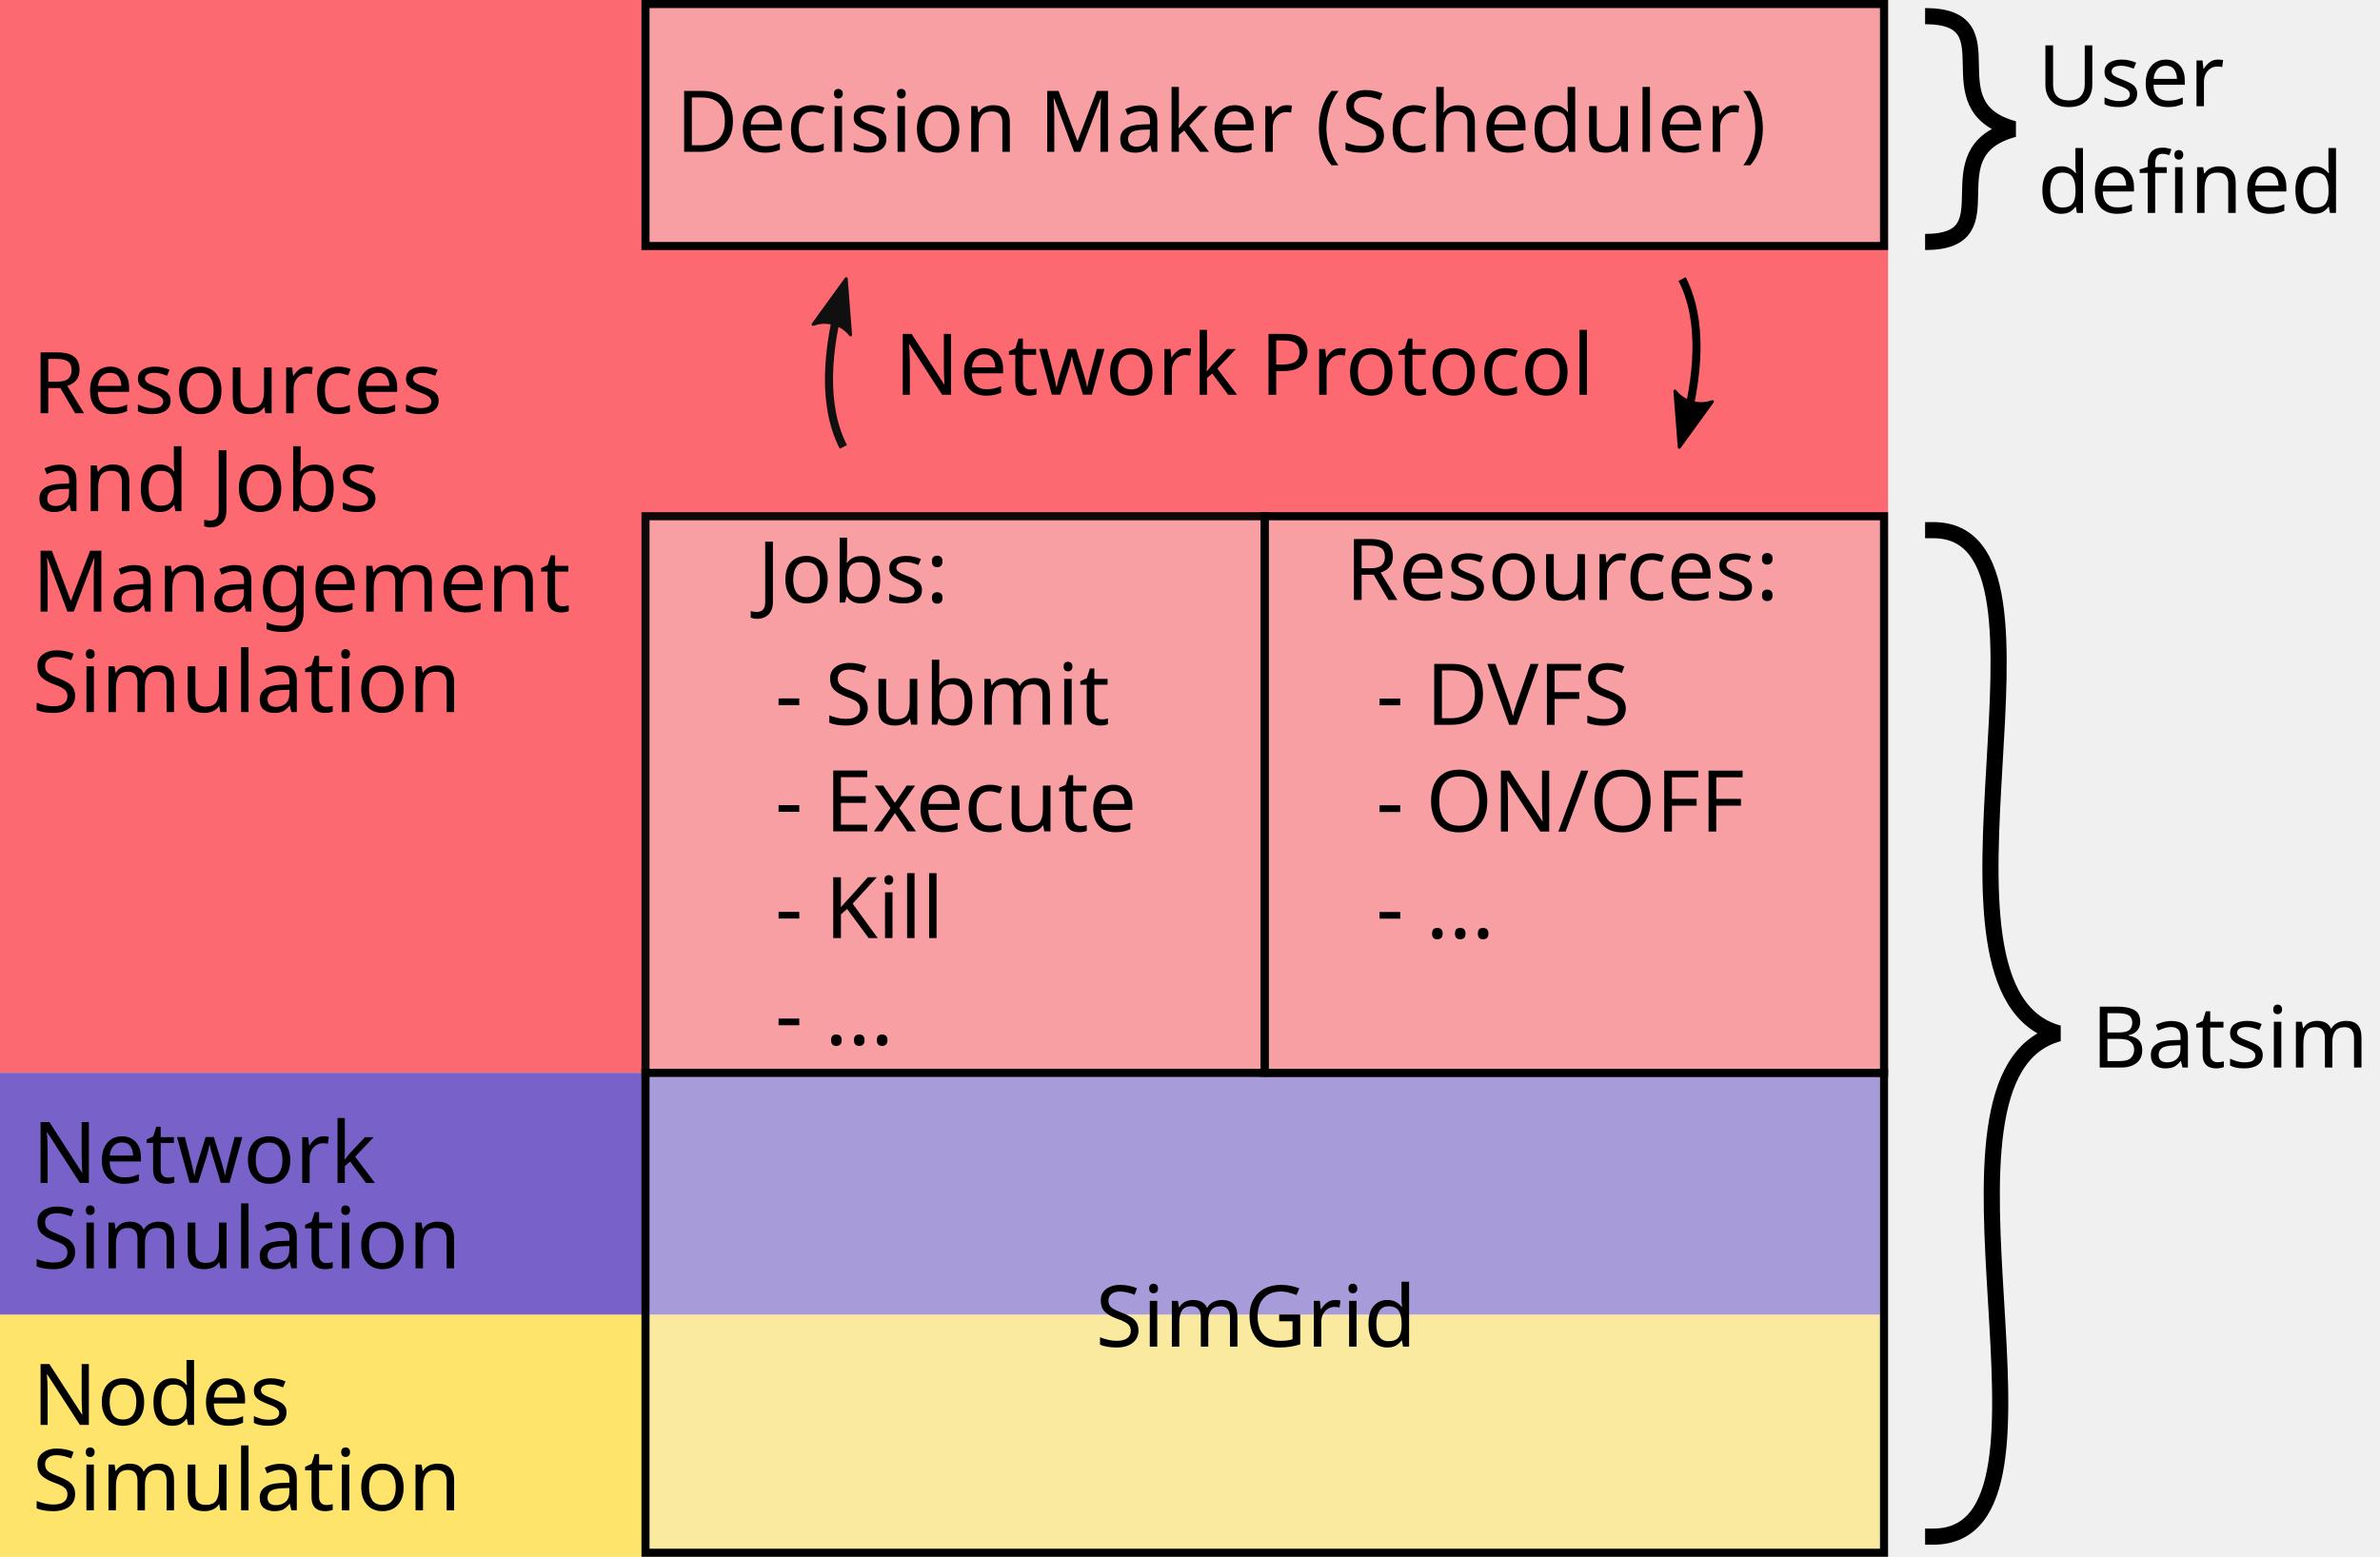
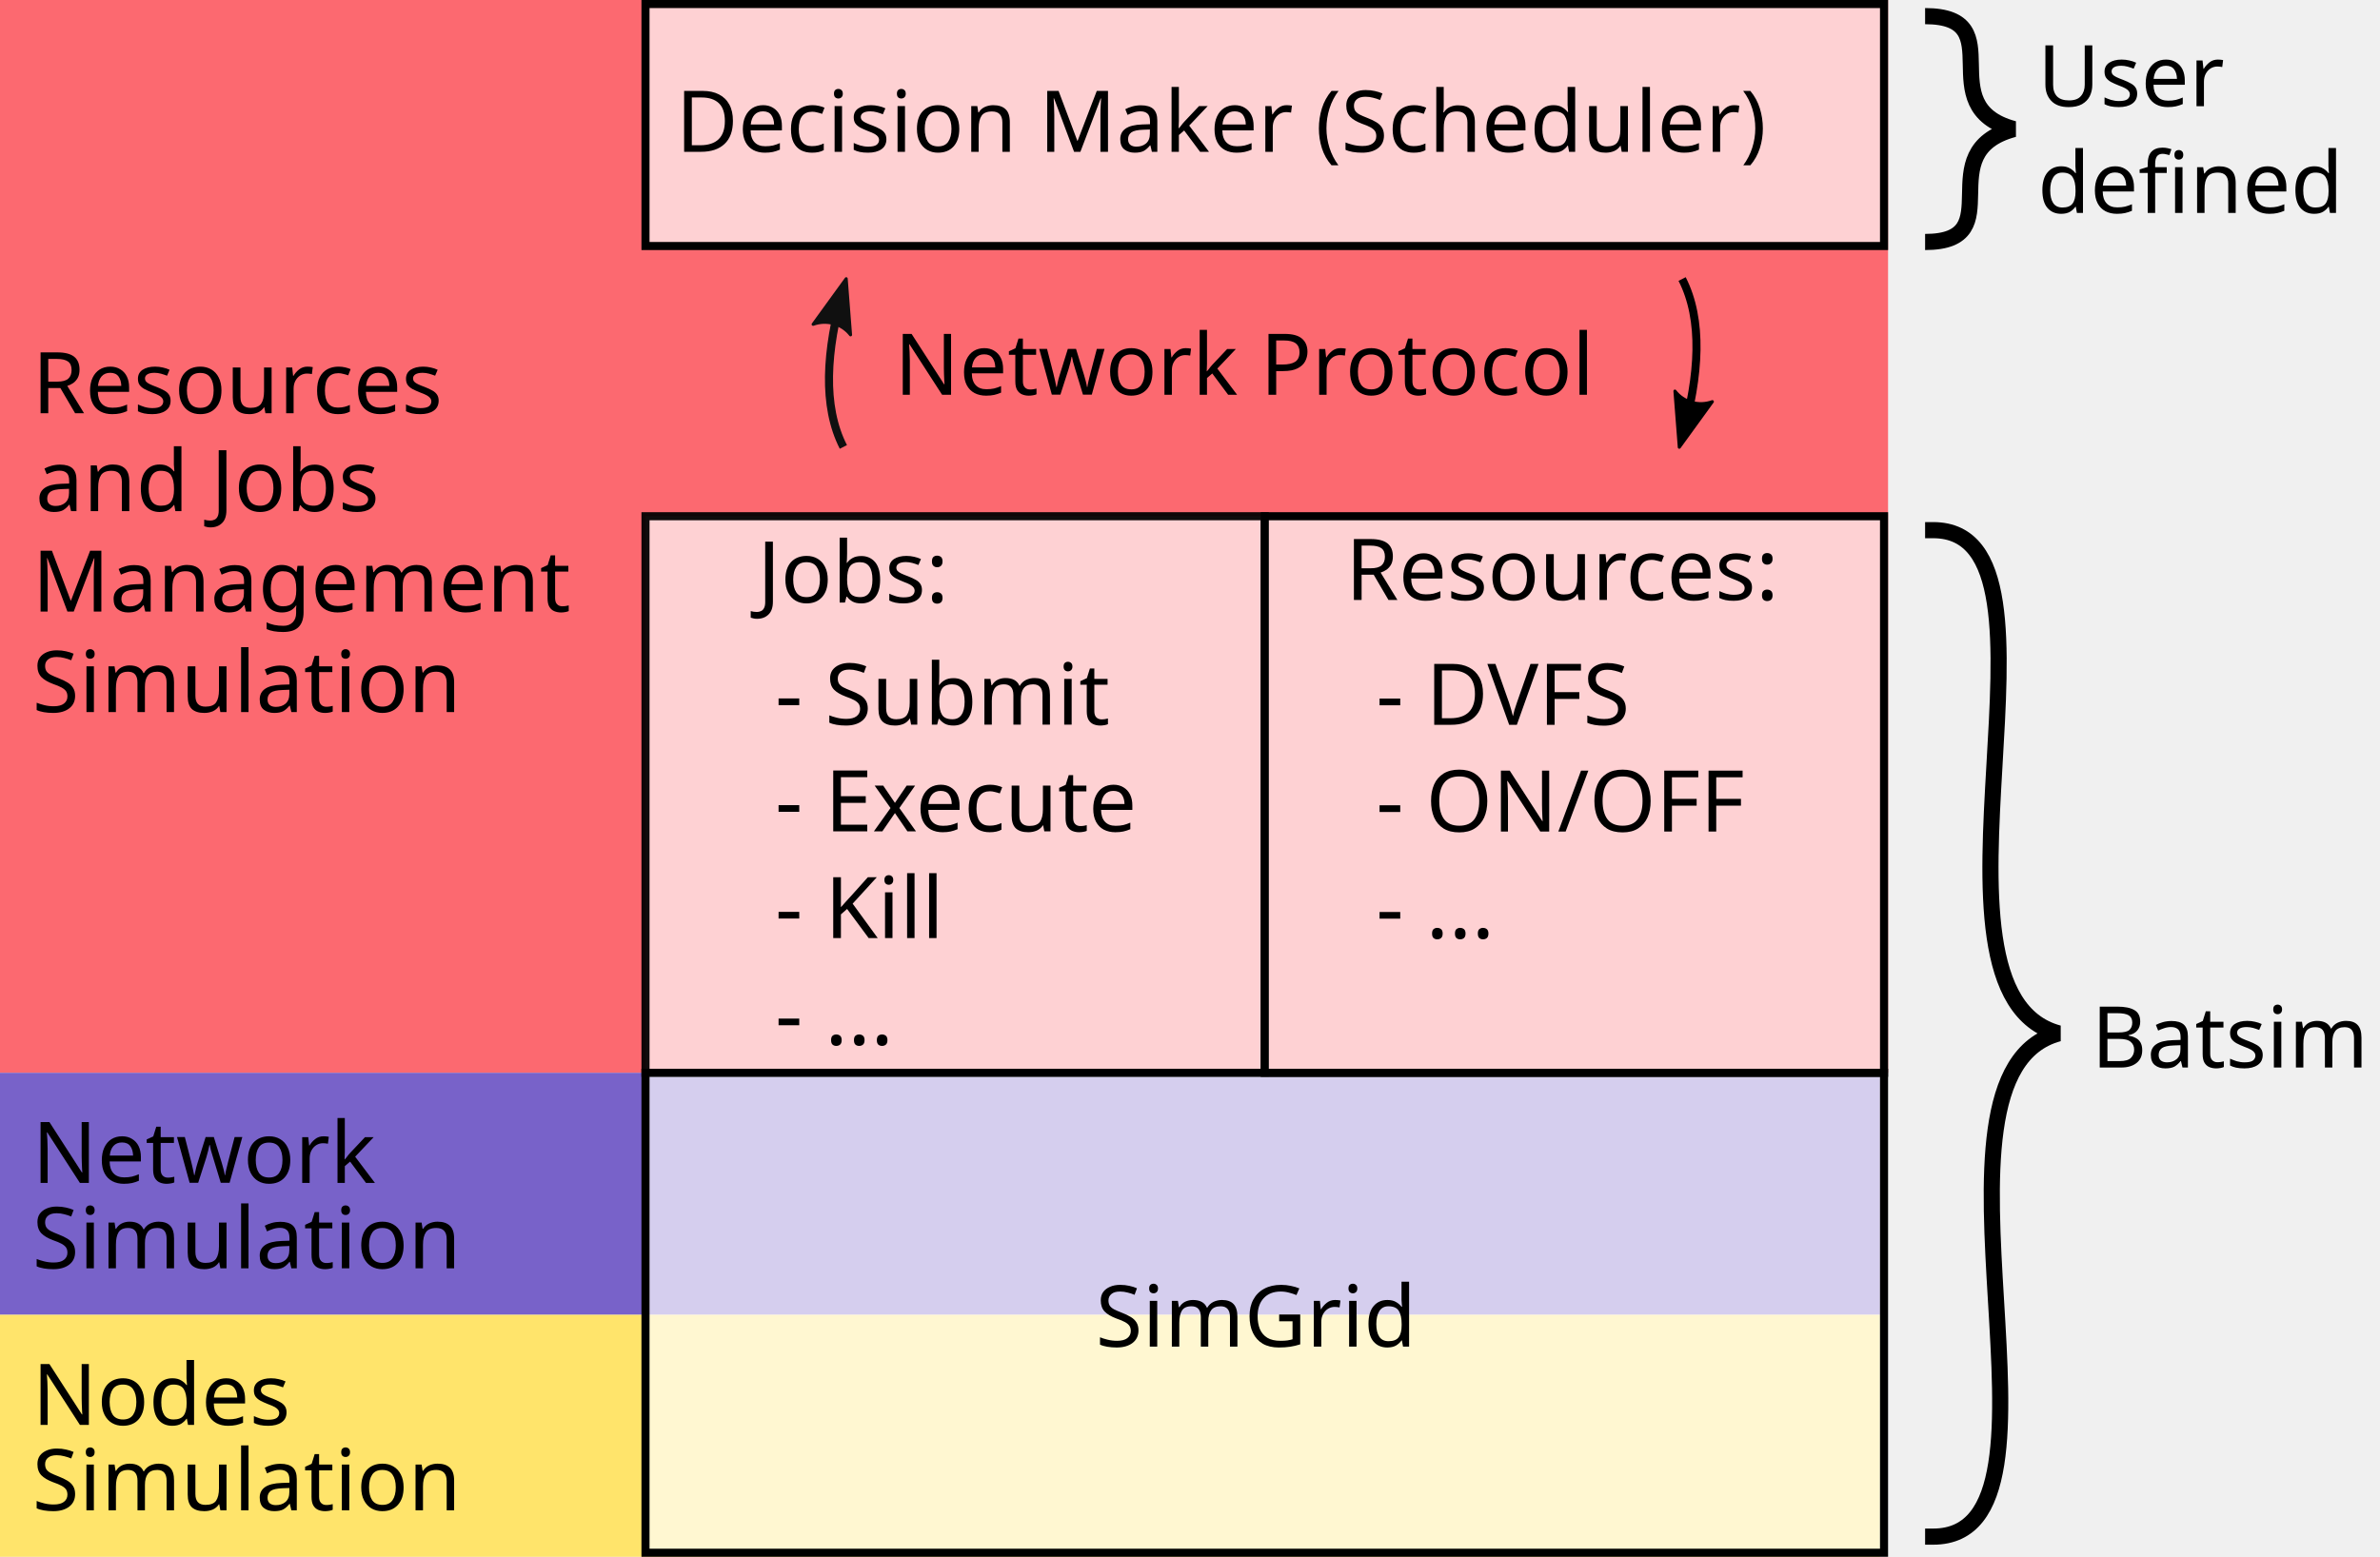
<svg xmlns="http://www.w3.org/2000/svg" width="294.969mm" height="193mm" viewBox="0 0 294.969 193" version="1.1" id="svg6733">
  <defs id="defs6727">
    <marker orient="auto" refY="0" refX="0" id="marker10106" style="overflow:visible">
      <path id="path5452" style="fill:#101010;fill-opacity:1;fill-rule:evenodd;stroke:#101010;stroke-width:0.625;stroke-linejoin:round;stroke-opacity:1" d="M 8.719,4.034 -2.207,0.016 8.719,-4.002 c -1.745,2.372 -1.735,5.617 -6e-7,8.035 z" transform="scale(-0.6)" />
    </marker>
    <marker orient="auto" refY="0" refX="0" id="marker9953" style="overflow:visible">
      <path id="path9951" d="M 0,0 5,-5 -12.5,0 5,5 Z" style="fill:#000000;fill-opacity:1;fill-rule:evenodd;stroke:#000000;stroke-width:1pt;stroke-opacity:1" transform="matrix(-0.8,0,0,-0.8,-10,0)" />
    </marker>
    <marker orient="auto" refY="0" refX="0" id="marker8989" style="overflow:visible">
      <path id="path5458" style="fill:#000000;fill-opacity:1;fill-rule:evenodd;stroke:#000000;stroke-width:0.625;stroke-linejoin:round;stroke-opacity:1" d="M 8.719,4.034 -2.207,0.016 8.719,-4.002 c -1.745,2.372 -1.735,5.617 -6e-7,8.035 z" transform="matrix(-0.3,0,0,-0.3,0.69,0)" />
    </marker>
    <marker orient="auto" refY="0" refX="0" id="marker7236" style="overflow:visible">
      <path id="path5434" d="M 0,0 5,-5 -12.5,0 5,5 Z" style="fill:#000000;fill-opacity:1;fill-rule:evenodd;stroke:#000000;stroke-width:1pt;stroke-opacity:1" transform="matrix(-0.4,0,0,-0.4,-4,0)" />
    </marker>
    <marker orient="auto" refY="0" refX="0" id="marker7101" style="overflow:visible">
      <path id="path5428" d="M 0,0 5,-5 -12.5,0 5,5 Z" style="fill:#000000;fill-opacity:1;fill-rule:evenodd;stroke:#000000;stroke-width:1pt;stroke-opacity:1" transform="matrix(-0.8,0,0,-0.8,-10,0)" />
    </marker>
    <marker orient="auto" refY="0" refX="0" id="marker5688" style="overflow:visible">
      <path id="path5443" style="fill:#000000;fill-opacity:1;fill-rule:evenodd;stroke:#000000;stroke-width:0.625;stroke-linejoin:round;stroke-opacity:1" d="M 8.719,4.034 -2.207,0.016 8.719,-4.002 c -1.745,2.372 -1.735,5.617 -6e-7,8.035 z" transform="matrix(1.1,0,0,1.1,1.1,0)" />
    </marker>
    <marker orient="auto" refY="0" refX="0" id="marker19890" style="overflow:visible">
      <path id="path19888" d="M 5.77,0 -2.88,5 V -5 Z" style="fill:#ffffff;fill-rule:evenodd;stroke:#000000;stroke-width:1pt;stroke-opacity:1" transform="matrix(0.8,0,0,0.8,-4.8,0)" />
    </marker>
    <marker style="overflow:visible" id="marker19268" refX="0" refY="0" orient="auto">
      <path transform="matrix(0.8,0,0,0.8,-4.8,0)" style="fill:#000000;fill-opacity:1;fill-rule:evenodd;stroke:#000000;stroke-width:1pt;stroke-opacity:1" d="M 5.77,0 -2.88,5 V -5 Z" id="path19266" />
    </marker>
    <marker orient="auto" refY="0" refX="0" id="TriangleInL" style="overflow:visible">
      <path id="path5363" d="M 5.77,0 -2.88,5 V -5 Z" style="fill:#ffffff;fill-opacity:1;fill-rule:evenodd;stroke:#000000;stroke-width:1pt;stroke-opacity:1" transform="scale(-0.8)" />
    </marker>
    <marker orient="auto" refY="0" refX="0" id="marker11916" style="overflow:visible">
      <path id="path11914" style="fill:#ffffff;fill-opacity:1;fill-rule:evenodd;stroke:#26a9e1;stroke-width:0.625;stroke-linejoin:round;stroke-opacity:1" d="M 8.719,4.034 -2.207,0.016 8.719,-4.002 c -1.745,2.372 -1.735,5.617 -6e-7,8.035 z" transform="matrix(1.1,0,0,1.1,1.1,0)" />
    </marker>
    <marker orient="auto" refY="0" refX="0" id="Arrow1Lend" style="overflow:visible">
      <path id="path5233" d="M 0,0 5,-5 -12.5,0 5,5 Z" style="fill:#ffffff;fill-opacity:1;fill-rule:evenodd;stroke:#1a75bb;stroke-width:1pt;stroke-opacity:1" transform="matrix(-0.8,0,0,-0.8,-10,0)" />
    </marker>
    <marker orient="auto" refY="0" refX="0" id="Arrow2Lend" style="overflow:visible">
      <path id="path5251" style="fill:#ffffff;fill-opacity:1;fill-rule:evenodd;stroke:#26a9e1;stroke-width:0.625;stroke-linejoin:round;stroke-opacity:1" d="M 8.719,4.034 -2.207,0.016 8.719,-4.002 c -1.745,2.372 -1.735,5.617 -6e-7,8.035 z" transform="matrix(-1.1,0,0,-1.1,-1.1,0)" />
    </marker>
    <marker orient="auto" refY="0" refX="0" id="Arrow2Send" style="overflow:visible">
      <path id="path5263" style="fill:#ffffff;fill-opacity:1;fill-rule:evenodd;stroke:#1a75bb;stroke-width:0.625;stroke-linejoin:round;stroke-opacity:1" d="M 8.719,4.034 -2.207,0.016 8.719,-4.002 c -1.745,2.372 -1.735,5.617 -6e-7,8.035 z" transform="matrix(-0.3,0,0,-0.3,0.69,0)" />
    </marker>
    <marker orient="auto" refY="0" refX="0" id="Arrow2Sstart" style="overflow:visible">
      <path id="path5260" style="fill:#ffffff;fill-opacity:1;fill-rule:evenodd;stroke:#1a75bb;stroke-width:0.625;stroke-linejoin:round;stroke-opacity:1" d="M 8.719,4.034 -2.207,0.016 8.719,-4.002 c -1.745,2.372 -1.735,5.617 -6e-7,8.035 z" transform="matrix(0.3,0,0,0.3,-0.69,0)" />
    </marker>
    <marker orient="auto" refY="0" refX="0" id="marker10494" style="overflow:visible">
      <path id="path10492" d="M 0,0 5,-5 -12.5,0 5,5 Z" style="fill:#ffffff;fill-opacity:1;fill-rule:evenodd;stroke:#1a75bb;stroke-width:1pt;stroke-opacity:1" transform="matrix(0.2,0,0,0.2,1.2,0)" />
    </marker>
    <marker orient="auto" refY="0" refX="0" id="Arrow1Sstart" style="overflow:visible">
      <path id="path5242" d="M 0,0 5,-5 -12.5,0 5,5 Z" style="fill:#ffffff;fill-opacity:1;fill-rule:evenodd;stroke:#1a75bb;stroke-width:1pt;stroke-opacity:1" transform="matrix(0.2,0,0,0.2,1.2,0)" />
    </marker>
    <marker orient="auto" refY="0" refX="0" id="marker10146" style="overflow:visible">
      <path id="path10144" style="fill:#ffffff;fill-opacity:1;fill-rule:evenodd;stroke:#1a75bb;stroke-width:0.625;stroke-linejoin:round;stroke-opacity:1" d="M 8.719,4.034 -2.207,0.016 8.719,-4.002 c -1.745,2.372 -1.735,5.617 -6e-7,8.035 z" transform="scale(0.6)" />
    </marker>
    <marker orient="auto" refY="0" refX="0" id="Arrow2Mend" style="overflow:visible">
      <path id="path5257" style="fill:#ffffff;fill-opacity:1;fill-rule:evenodd;stroke:#000000;stroke-width:0.625;stroke-linejoin:round;stroke-opacity:1" d="M 8.719,4.034 -2.207,0.016 8.719,-4.002 c -1.745,2.372 -1.735,5.617 -6e-7,8.035 z" transform="scale(-0.6)" />
    </marker>
    <marker orient="auto" refY="0" refX="0" id="Arrow1Mend" style="overflow:visible">
      <path id="path5239" d="M 0,0 5,-5 -12.5,0 5,5 Z" style="fill:#ffffff;fill-opacity:1;fill-rule:evenodd;stroke:#1a75bb;stroke-width:1pt;stroke-opacity:1" transform="matrix(-0.4,0,0,-0.4,-4,0)" />
    </marker>
    <marker orient="auto" refY="0" refX="0" id="Arrow2Mstart" style="overflow:visible">
      <path id="path5254" style="fill:#ffffff;fill-opacity:1;fill-rule:evenodd;stroke:#1a75bb;stroke-width:0.625;stroke-linejoin:round;stroke-opacity:1" d="M 8.719,4.034 -2.207,0.016 8.719,-4.002 c -1.745,2.372 -1.735,5.617 -6e-7,8.035 z" transform="scale(0.6)" />
    </marker>
    <marker orient="auto" refY="0" refX="0" id="marker8716" style="overflow:visible">
      <path id="path8714" style="fill:#ffffff;fill-opacity:1;fill-rule:evenodd;stroke:#1a75bb;stroke-width:0.625;stroke-linejoin:round;stroke-opacity:1" d="M 8.719,4.034 -2.207,0.016 8.719,-4.002 c -1.745,2.372 -1.735,5.617 -6e-7,8.035 z" transform="matrix(1.1,0,0,1.1,1.1,0)" />
    </marker>
    <marker orient="auto" refY="0" refX="0" id="marker8634" style="overflow:visible">
      <path id="path8632" style="fill:#000000;fill-opacity:1;fill-rule:evenodd;stroke:#000000;stroke-width:0.625;stroke-linejoin:round;stroke-opacity:1" d="M 8.719,4.034 -2.207,0.016 8.719,-4.002 c -1.745,2.372 -1.735,5.617 -6e-7,8.035 z" transform="matrix(1.1,0,0,1.1,1.1,0)" />
    </marker>
    <marker orient="auto" refY="0" refX="0" id="EmptyTriangleInL" style="overflow:visible">
      <path id="path5381" d="M 5.77,0 -2.88,5 V -5 Z" style="fill:#e6e6e6;fill-opacity:1;fill-rule:evenodd;stroke:#000000;stroke-width:1pt;stroke-opacity:1" transform="matrix(-0.8,0,0,-0.8,4.8,0)" />
    </marker>
    <marker orient="auto" refY="0" refX="0" id="Arrow2Lstart" style="overflow:visible">
      <path id="path5248" style="fill:#ffffff;fill-opacity:1;fill-rule:evenodd;stroke:#1a75bb;stroke-width:0.625;stroke-linejoin:round;stroke-opacity:1" d="M 8.719,4.034 -2.207,0.016 8.719,-4.002 c -1.745,2.372 -1.735,5.617 -6e-7,8.035 z" transform="matrix(1.1,0,0,1.1,1.1,0)" />
    </marker>
    <marker orient="auto" refY="0" refX="0" id="marker10106-5" style="overflow:visible">
      <path id="path5452-3" style="fill:#000000;fill-opacity:1;fill-rule:evenodd;stroke:#000000;stroke-width:0.625;stroke-linejoin:round;stroke-opacity:1" d="M 8.719,4.034 -2.207,0.016 8.719,-4.002 c -1.745,2.372 -1.735,5.617 -6e-7,8.035 z" transform="scale(-0.6)" />
    </marker>
  </defs>
  <g id="layer1" transform="translate(-10.46794,-53.71531)">
    <rect ry="0" rx="0" y="53.715" x="10.468" height="133" width="234" id="rect7292-8-1" style="color:#000000;clip-rule:nonzero;display:inline;overflow:visible;visibility:visible;opacity:1;isolation:auto;mix-blend-mode:normal;color-interpolation:sRGB;color-interpolation-filters:linearRGB;solid-color:#000000;solid-opacity:1;fill:#fc6970;fill-opacity:1;fill-rule:nonzero;stroke:none;stroke-width:1;stroke-linecap:butt;stroke-linejoin:miter;stroke-miterlimit:4;stroke-dasharray:none;stroke-dashoffset:0;stroke-opacity:1;color-rendering:auto;image-rendering:auto;shape-rendering:auto;text-rendering:auto;enable-background:accumulate" />
    <rect ry="0" rx="0" y="186.715" x="10.468" height="30" width="233" id="rect7292-8-1-4" style="color:#000000;clip-rule:nonzero;display:inline;overflow:visible;visibility:visible;opacity:1;isolation:auto;mix-blend-mode:normal;color-interpolation:sRGB;color-interpolation-filters:linearRGB;solid-color:#000000;solid-opacity:1;fill:#7862c9;fill-opacity:1;fill-rule:nonzero;stroke:none;stroke-width:1;stroke-linecap:butt;stroke-linejoin:miter;stroke-miterlimit:4;stroke-dasharray:none;stroke-dashoffset:0;stroke-opacity:1;color-rendering:auto;image-rendering:auto;shape-rendering:auto;text-rendering:auto;enable-background:accumulate" />
    <rect ry="0" rx="0" y="216.715" x="10.468" height="30" width="233" id="rect7292-8-1-4-9" style="color:#000000;clip-rule:nonzero;display:inline;overflow:visible;visibility:visible;opacity:1;isolation:auto;mix-blend-mode:normal;color-interpolation:sRGB;color-interpolation-filters:linearRGB;solid-color:#000000;solid-opacity:1;fill:#ffe46b;fill-opacity:1;fill-rule:nonzero;stroke:none;stroke-width:1;stroke-linecap:butt;stroke-linejoin:miter;stroke-miterlimit:4;stroke-dasharray:none;stroke-dashoffset:0;stroke-opacity:1;color-rendering:auto;image-rendering:auto;shape-rendering:auto;text-rendering:auto;enable-background:accumulate" />
    <g id="g7330" transform="translate(-9.478291,10.2024)" style="fill:#000000;fill-opacity:1">
      <g id="g7315" style="fill:#000000;fill-opacity:1">
        <g id="g7290" style="fill:#000000;fill-opacity:1" transform="translate(0.5566296,0.2738844)">
          <g id="g19178" style="fill:#000000;fill-opacity:1">
            <text xml:space="preserve" style="font-style:normal;font-weight:normal;font-size:10.583px;line-height:125%;font-family:Sans;letter-spacing:0px;word-spacing:0px;fill:#000000;fill-opacity:1;stroke:none;stroke-width:0.265px;stroke-linecap:butt;stroke-linejoin:miter;stroke-opacity:1" x="23.385" y="219.893" id="text7280">
              <tspan id="tspan7278" x="23.385" y="219.893" style="fill:#000000;fill-opacity:1;stroke-width:0.265px">Nodes</tspan>
            </text>
            <text xml:space="preserve" style="font-style:normal;font-weight:normal;font-size:10.583px;line-height:125%;font-family:Sans;letter-spacing:0px;word-spacing:0px;fill:#000000;fill-opacity:1;stroke:none;stroke-width:0.265px;stroke-linecap:butt;stroke-linejoin:miter;stroke-opacity:1" x="23.385" y="230.476" id="text7284">
              <tspan id="tspan7282" x="23.385" y="230.476" style="fill:#000000;fill-opacity:1;stroke-width:0.265px">Simulation</tspan>
            </text>
          </g>
        </g>
      </g>
    </g>
-     <rect style="color:#000000;clip-rule:nonzero;display:inline;overflow:visible;visibility:visible;opacity:1;isolation:auto;mix-blend-mode:normal;color-interpolation:sRGB;color-interpolation-filters:linearRGB;solid-color:#000000;solid-opacity:1;fill:#f2f2f2;fill-opacity:0.392;fill-rule:nonzero;stroke:#000000;stroke-width:1;stroke-linecap:butt;stroke-linejoin:miter;stroke-miterlimit:4;stroke-dasharray:none;stroke-dashoffset:0;stroke-opacity:1;color-rendering:auto;image-rendering:auto;shape-rendering:auto;text-rendering:auto;enable-background:accumulate" id="rect5064-3" width="153.5" height="30" x="90.468" y="54.215" />
+     <rect style="color:#000000;clip-rule:nonzero;display:inline;overflow:visible;visibility:visible;opacity:1;isolation:auto;mix-blend-mode:normal;color-interpolation:sRGB;color-interpolation-filters:linearRGB;solid-color:#000000;solid-opacity:1;fill:#ffffff;fill-opacity:0.689;fill-rule:nonzero;stroke:#000000;stroke-width:1;stroke-linecap:butt;stroke-linejoin:miter;stroke-miterlimit:4;stroke-dasharray:none;stroke-dashoffset:0;stroke-opacity:1;color-rendering:auto;image-rendering:auto;shape-rendering:auto;text-rendering:auto;enable-background:accumulate" id="rect5064-3" width="153.5" height="30" x="90.468" y="54.215" />
    <g id="g7290-2" style="fill:#000000;fill-opacity:1" transform="translate(-8.921661,-19.52371)">
      <g id="g7379" style="fill:#000000;fill-opacity:1">
        <g id="g19164" style="fill:#000000;fill-opacity:1">
          <text id="text7280-9" y="219.893" x="23.385" style="font-style:normal;font-weight:normal;font-size:10.583px;line-height:125%;font-family:Sans;letter-spacing:0px;word-spacing:0px;fill:#000000;fill-opacity:1;stroke:none;stroke-width:0.265px;stroke-linecap:butt;stroke-linejoin:miter;stroke-opacity:1" xml:space="preserve">
            <tspan style="fill:#000000;fill-opacity:1;stroke-width:0.265px" y="219.893" x="23.385" id="tspan7278-9">Network</tspan>
          </text>
          <text id="text7284-6" y="230.476" x="23.385" style="font-style:normal;font-weight:normal;font-size:10.583px;line-height:125%;font-family:Sans;letter-spacing:0px;word-spacing:0px;fill:#000000;fill-opacity:1;stroke:none;stroke-width:0.265px;stroke-linecap:butt;stroke-linejoin:miter;stroke-opacity:1" xml:space="preserve">
            <tspan style="fill:#000000;fill-opacity:1;stroke-width:0.265px" y="230.476" x="23.385" id="tspan7282-0">Simulation</tspan>
          </text>
        </g>
      </g>
    </g>
    <g id="g9711" transform="translate(24.49533,-11.50938)" />
    <g id="g9716" transform="translate(23.36465,-12.25902)" />
    <g id="g9721" transform="translate(24.39714,-12.47951)" />
    <g id="g9726" transform="translate(24.21318,-10.58333)" />
    <g id="g9746" transform="translate(20.99181,-42.09494)" />
    <rect style="color:#000000;clip-rule:nonzero;display:inline;overflow:visible;visibility:visible;opacity:1;isolation:auto;mix-blend-mode:normal;color-interpolation:sRGB;color-interpolation-filters:linearRGB;solid-color:#000000;solid-opacity:1;fill:none;fill-opacity:1;fill-rule:nonzero;stroke:none;stroke-width:1;stroke-linecap:butt;stroke-linejoin:miter;stroke-miterlimit:4;stroke-dasharray:none;stroke-dashoffset:0;stroke-opacity:1;color-rendering:auto;image-rendering:auto;shape-rendering:auto;text-rendering:auto;enable-background:accumulate" id="rect14690" width="30.678" height="161.029" x="196.005" y="82.204" />
    <g id="g4723" transform="translate(-3.175003,67.35546)" style="fill:#000000;fill-opacity:1">
      <text id="text19112" y="37.596" x="17.639" style="font-style:normal;font-weight:normal;font-size:10.583px;line-height:125%;font-family:Sans;letter-spacing:0px;word-spacing:0px;fill:#000000;fill-opacity:1;stroke:none;stroke-width:0.265px;stroke-linecap:butt;stroke-linejoin:miter;stroke-opacity:1" xml:space="preserve">
        <tspan style="fill:#000000;stroke-width:0.265px;fill-opacity:1" y="37.596" x="17.639" id="tspan19110">Resources</tspan>
      </text>
      <text id="text19116" y="49.726" x="18.042" style="font-style:normal;font-weight:normal;font-size:10.583px;line-height:125%;font-family:Sans;letter-spacing:0px;word-spacing:0px;fill:#000000;fill-opacity:1;stroke:none;stroke-width:0.265px;stroke-linecap:butt;stroke-linejoin:miter;stroke-opacity:1" xml:space="preserve">
        <tspan style="fill:#000000;stroke-width:0.265px;fill-opacity:1" y="49.726" x="18.042" id="tspan19114">and Jobs</tspan>
      </text>
      <text id="text19120" y="62.182" x="17.639" style="font-style:normal;font-weight:normal;font-size:10.583px;line-height:125%;font-family:Sans;letter-spacing:0px;word-spacing:0px;fill:#000000;fill-opacity:1;stroke:none;stroke-width:0.265px;stroke-linecap:butt;stroke-linejoin:miter;stroke-opacity:1" xml:space="preserve">
        <tspan style="fill:#000000;stroke-width:0.265px;fill-opacity:1" y="62.182" x="17.639" id="tspan19118">Management</tspan>
      </text>
      <text id="text19124" y="74.638" x="17.639" style="font-style:normal;font-weight:normal;font-size:10.583px;line-height:125%;font-family:Sans;letter-spacing:0px;word-spacing:0px;fill:#000000;fill-opacity:1;stroke:none;stroke-width:0.265px;stroke-linecap:butt;stroke-linejoin:miter;stroke-opacity:1" xml:space="preserve">
        <tspan style="fill:#000000;stroke-width:0.265px;fill-opacity:1" y="74.638" x="17.639" id="tspan19122">Simulation</tspan>
      </text>
    </g>
    <text xml:space="preserve" style="font-style:normal;font-weight:normal;font-size:10.583px;line-height:125%;font-family:Sans;letter-spacing:0px;word-spacing:0px;fill:#000000;fill-opacity:1;stroke:none;stroke-width:0.265px;stroke-linecap:butt;stroke-linejoin:miter;stroke-opacity:1" x="77.446" y="49.15" id="text4705">
      <tspan id="tspan4703" x="77.446" y="58.513" style="stroke-width:0.265px" />
    </text>
    <text xml:space="preserve" style="font-style:normal;font-weight:normal;font-size:10.583px;line-height:125%;font-family:Sans;letter-spacing:0px;word-spacing:0px;fill:#000000;fill-opacity:1;stroke:none;stroke-width:0.265px;stroke-linecap:butt;stroke-linejoin:miter;stroke-opacity:1" x="94.228" y="72.538" id="text4759">
      <tspan id="tspan4757" x="94.228" y="72.538" style="stroke-width:0.265px">Decision Maker (Scheduler)</tspan>
    </text>
    <rect style="color:#000000;clip-rule:nonzero;display:inline;overflow:visible;visibility:visible;opacity:1;isolation:auto;mix-blend-mode:normal;color-interpolation:sRGB;color-interpolation-filters:linearRGB;solid-color:#000000;solid-opacity:1;fill:none;fill-opacity:1;fill-rule:nonzero;stroke:none;stroke-width:1;stroke-linecap:butt;stroke-linejoin:miter;stroke-miterlimit:4;stroke-dasharray:none;stroke-dashoffset:0;stroke-opacity:1;color-rendering:auto;image-rendering:auto;shape-rendering:auto;text-rendering:auto;enable-background:accumulate" id="rect4923" width="153" height="29" x="90.968" y="55.215" />
    <rect style="color:#000000;clip-rule:nonzero;display:inline;overflow:visible;visibility:visible;opacity:1;isolation:auto;mix-blend-mode:normal;color-interpolation:sRGB;color-interpolation-filters:linearRGB;solid-color:#000000;solid-opacity:1;fill:none;fill-opacity:1;fill-rule:nonzero;stroke:none;stroke-width:1;stroke-linecap:butt;stroke-linejoin:miter;stroke-miterlimit:4;stroke-dasharray:none;stroke-dashoffset:0;stroke-opacity:1;color-rendering:auto;image-rendering:auto;shape-rendering:auto;text-rendering:auto;enable-background:accumulate" id="rect4887" width="76.5" height="74" x="90.968" y="113.215" />
-     <rect style="color:#000000;clip-rule:nonzero;display:inline;overflow:visible;visibility:visible;opacity:1;isolation:auto;mix-blend-mode:normal;color-interpolation:sRGB;color-interpolation-filters:linearRGB;solid-color:#000000;solid-opacity:1;fill:#f2f2f2;fill-opacity:0.392;fill-rule:nonzero;stroke:#000000;stroke-width:1;stroke-linecap:butt;stroke-linejoin:miter;stroke-miterlimit:4;stroke-dasharray:none;stroke-dashoffset:0;stroke-opacity:0.941;color-rendering:auto;image-rendering:auto;shape-rendering:auto;text-rendering:auto;enable-background:accumulate" id="rect5064-3-6-2" width="76.75" height="69" x="90.468" y="117.715" />
+     <rect style="color:#000000;clip-rule:nonzero;display:inline;overflow:visible;visibility:visible;opacity:1;isolation:auto;mix-blend-mode:normal;color-interpolation:sRGB;color-interpolation-filters:linearRGB;solid-color:#000000;solid-opacity:1;fill:#ffffff;fill-opacity:0.689;fill-rule:nonzero;stroke:#000000;stroke-width:1;stroke-linecap:butt;stroke-linejoin:miter;stroke-miterlimit:4;stroke-dasharray:none;stroke-dashoffset:0;stroke-opacity:0.941;color-rendering:auto;image-rendering:auto;shape-rendering:auto;text-rendering:auto;enable-background:accumulate" id="rect5064-3-6-2" width="76.75" height="69" x="90.468" y="117.715" />
    <g id="g11167" transform="translate(7.649623,1.593753)">
      <text id="text4819" y="126.823" x="96.689" style="font-style:normal;font-weight:normal;font-size:10.583px;line-height:125%;font-family:Sans;letter-spacing:0px;word-spacing:0px;fill:#000000;fill-opacity:1;stroke:none;stroke-width:0.265px;stroke-linecap:butt;stroke-linejoin:miter;stroke-opacity:1" xml:space="preserve">
        <tspan style="stroke-width:0.265px" y="126.823" x="96.689" id="tspan4817">Jobs: </tspan>
      </text>
      <text id="text4961" y="141.961" x="96.142" style="font-style:normal;font-weight:normal;font-size:10.583px;line-height:125%;font-family:Sans;letter-spacing:0px;word-spacing:0px;fill:#000000;fill-opacity:1;stroke:none;stroke-width:0.265px;stroke-linecap:butt;stroke-linejoin:miter;stroke-opacity:1" xml:space="preserve">
        <tspan style="stroke-width:0.265px" y="141.961" x="96.142" id="tspan4959"> - Submit</tspan>
        <tspan id="tspan4963" style="stroke-width:0.265px" y="155.19" x="96.142"> - Execute</tspan>
        <tspan id="tspan4965" style="stroke-width:0.265px" y="168.42" x="96.142"> - Kill</tspan>
        <tspan id="tspan4967" style="stroke-width:0.265px" y="181.649" x="96.142"> - ...</tspan>
      </text>
    </g>
    <rect style="color:#000000;clip-rule:nonzero;display:inline;overflow:visible;visibility:visible;opacity:1;isolation:auto;mix-blend-mode:normal;color-interpolation:sRGB;color-interpolation-filters:linearRGB;solid-color:#000000;solid-opacity:1;fill:none;fill-opacity:1;fill-rule:nonzero;stroke:none;stroke-width:1;stroke-linecap:butt;stroke-linejoin:miter;stroke-miterlimit:4;stroke-dasharray:none;stroke-dashoffset:0;stroke-opacity:1;color-rendering:auto;image-rendering:auto;shape-rendering:auto;text-rendering:auto;enable-background:accumulate" id="rect4933" width="76.5" height="74" x="167.468" y="113.215" />
-     <rect style="color:#000000;clip-rule:nonzero;display:inline;overflow:visible;visibility:visible;opacity:1;isolation:auto;mix-blend-mode:normal;color-interpolation:sRGB;color-interpolation-filters:linearRGB;solid-color:#000000;solid-opacity:1;fill:#f2f2f2;fill-opacity:0.393;fill-rule:nonzero;stroke:#000000;stroke-width:1;stroke-linecap:butt;stroke-linejoin:miter;stroke-miterlimit:4;stroke-dasharray:none;stroke-dashoffset:0;stroke-opacity:1;color-rendering:auto;image-rendering:auto;shape-rendering:auto;text-rendering:auto;enable-background:accumulate" id="rect5064-3-6" width="153.5" height="59.5" x="90.468" y="186.715" />
+     <rect style="color:#000000;clip-rule:nonzero;display:inline;overflow:visible;visibility:visible;opacity:1;isolation:auto;mix-blend-mode:normal;color-interpolation:sRGB;color-interpolation-filters:linearRGB;solid-color:#000000;solid-opacity:1;fill:#ffffff;fill-opacity:0.689;fill-rule:nonzero;stroke:#000000;stroke-width:1;stroke-linecap:butt;stroke-linejoin:miter;stroke-miterlimit:4;stroke-dasharray:none;stroke-dashoffset:0;stroke-opacity:1;color-rendering:auto;image-rendering:auto;shape-rendering:auto;text-rendering:auto;enable-background:accumulate" id="rect5064-3-6" width="153.5" height="59.5" x="90.468" y="186.715" />
    <text xml:space="preserve" style="font-style:normal;font-weight:normal;font-size:10.583px;line-height:125%;font-family:Sans;letter-spacing:0px;word-spacing:0px;fill:#000000;fill-opacity:1;stroke:none;stroke-width:0.265px;stroke-linecap:butt;stroke-linejoin:miter;stroke-opacity:1" x="146.255" y="220.661" id="text5055">
      <tspan id="tspan5053" x="146.255" y="220.661" style="stroke-width:0.265px">SimGrid</tspan>
    </text>
    <text xml:space="preserve" style="font-style:normal;font-weight:normal;font-size:10.583px;line-height:125%;font-family:Sans;letter-spacing:0px;word-spacing:0px;fill:#000000;fill-opacity:1;stroke:none;stroke-width:0.265px;stroke-linecap:butt;stroke-linejoin:miter;stroke-opacity:1" x="269.671" y="186.058" id="text5068">
      <tspan x="269.671" y="186.058" style="stroke-width:0.265px" id="tspan5082">Batsim</tspan>
    </text>
    <text xml:space="preserve" style="font-style:normal;font-weight:normal;font-size:10.583px;line-height:125%;font-family:Sans;letter-spacing:0px;word-spacing:0px;fill:#000000;fill-opacity:1;stroke:none;stroke-width:0.265px;stroke-linecap:butt;stroke-linejoin:miter;stroke-opacity:1" x="263.017" y="66.883" id="text5072">
      <tspan id="tspan5070" x="263.017" y="66.883" style="stroke-width:0.265px">User</tspan>
      <tspan x="263.017" y="80.113" style="stroke-width:0.265px" id="tspan5086">defined</tspan>
      <tspan x="263.017" y="93.342" style="stroke-width:0.265px" id="tspan5234" />
    </text>
    <path style="fill:none;fill-rule:evenodd;stroke:#000000;stroke-width:2;stroke-linecap:square;stroke-linejoin:bevel;stroke-miterlimit:4;stroke-dasharray:none;stroke-opacity:1" d="m 250.058,119.44 c 18.801,0 -3.741,57.202 15.549,62.389 -19.115,5.141 3.6,62.389 -15.548,62.389" id="path5076" />
    <g id="g11005" transform="translate(2.659453,1.556348)">
      <text id="text4911" y="101.104" x="118.665" style="font-style:normal;font-weight:normal;font-size:10.583px;line-height:125%;font-family:Sans;letter-spacing:0px;word-spacing:0px;fill:#000000;fill-opacity:1;stroke:none;stroke-width:0.265px;stroke-linecap:butt;stroke-linejoin:miter;stroke-opacity:1" xml:space="preserve">
        <tspan style="fill:#000000;fill-opacity:1;stroke-width:0.265px" y="101.104" x="118.665" id="tspan4909">Network Protocol </tspan>
      </text>
      <path id="path8974" d="m 112.333,107.567 c -2.582,-5.051 -2.167,-11.894 0,-19.579" style="fill:none;fill-opacity:1;fill-rule:evenodd;stroke:#101010;stroke-width:1;stroke-linecap:butt;stroke-linejoin:miter;stroke-miterlimit:4;stroke-dasharray:none;stroke-opacity:1;marker-end:url(#marker10106)" />
      <path id="path8974-5" d="m 216.284,86.751 c 2.582,5.051 2.167,11.894 0,19.579" style="fill:none;fill-opacity:1;fill-rule:evenodd;stroke:#000000;stroke-width:1;stroke-linecap:butt;stroke-linejoin:miter;stroke-miterlimit:4;stroke-dasharray:none;stroke-opacity:1;marker-end:url(#marker10106-5)" />
    </g>
-     <rect style="color:#000000;clip-rule:nonzero;display:inline;overflow:visible;visibility:visible;opacity:1;isolation:auto;mix-blend-mode:normal;color-interpolation:sRGB;color-interpolation-filters:linearRGB;solid-color:#000000;solid-opacity:1;fill:#f2f2f2;fill-opacity:0.392;fill-rule:nonzero;stroke:#000000;stroke-width:1;stroke-linecap:butt;stroke-linejoin:miter;stroke-miterlimit:4;stroke-dasharray:none;stroke-dashoffset:0;stroke-opacity:1;color-rendering:auto;image-rendering:auto;shape-rendering:auto;text-rendering:auto;enable-background:accumulate" id="rect5064-3-6-2-9" width="76.75" height="69" x="167.218" y="117.715" />
+     <rect style="color:#000000;clip-rule:nonzero;display:inline;overflow:visible;visibility:visible;opacity:1;isolation:auto;mix-blend-mode:normal;color-interpolation:sRGB;color-interpolation-filters:linearRGB;solid-color:#000000;solid-opacity:1;fill:#ffffff;fill-opacity:0.689;fill-rule:nonzero;stroke:#000000;stroke-width:1;stroke-linecap:butt;stroke-linejoin:miter;stroke-miterlimit:4;stroke-dasharray:none;stroke-dashoffset:0;stroke-opacity:1;color-rendering:auto;image-rendering:auto;shape-rendering:auto;text-rendering:auto;enable-background:accumulate" id="rect5064-3-6-2-9" width="76.75" height="69" x="167.218" y="117.715" />
    <g id="g4992" transform="translate(27.84522,40.72737)">
      <text id="text4849" y="87.364" x="149.391" style="font-style:normal;font-weight:normal;font-size:10.583px;line-height:125%;font-family:Sans;letter-spacing:0px;word-spacing:0px;fill:#000000;fill-opacity:1;stroke:none;stroke-width:0.265px;stroke-linecap:butt;stroke-linejoin:miter;stroke-opacity:1" xml:space="preserve">
        <tspan style="stroke-width:0.265px" y="87.364" x="149.391" id="tspan4847">Resources:</tspan>
      </text>
      <text id="text4971" y="102.845" x="150.429" style="font-style:normal;font-weight:normal;font-size:10.583px;line-height:125%;font-family:Sans;letter-spacing:0px;word-spacing:0px;fill:#000000;fill-opacity:1;stroke:none;stroke-width:0.265px;stroke-linecap:butt;stroke-linejoin:miter;stroke-opacity:1" xml:space="preserve">
        <tspan style="stroke-width:0.265px" y="102.845" x="150.429" id="tspan4969"> - DVFS</tspan>
        <tspan id="tspan4973" style="stroke-width:0.265px" y="116.074" x="150.429"> - ON/OFF</tspan>
        <tspan id="tspan4975" style="stroke-width:0.265px" y="129.303" x="150.429"> - ...</tspan>
      </text>
    </g>
    <path style="fill:none;fill-rule:evenodd;stroke:#000000;stroke-width:2;stroke-linecap:butt;stroke-linejoin:bevel;stroke-miterlimit:4;stroke-dasharray:none;stroke-opacity:1" d="m 249.058,55.715 c 10.981,0 0.463,11.177 11,14 -10.652,2.854 -0.152,14 -11,14" id="path11513" />
  </g>
</svg>
